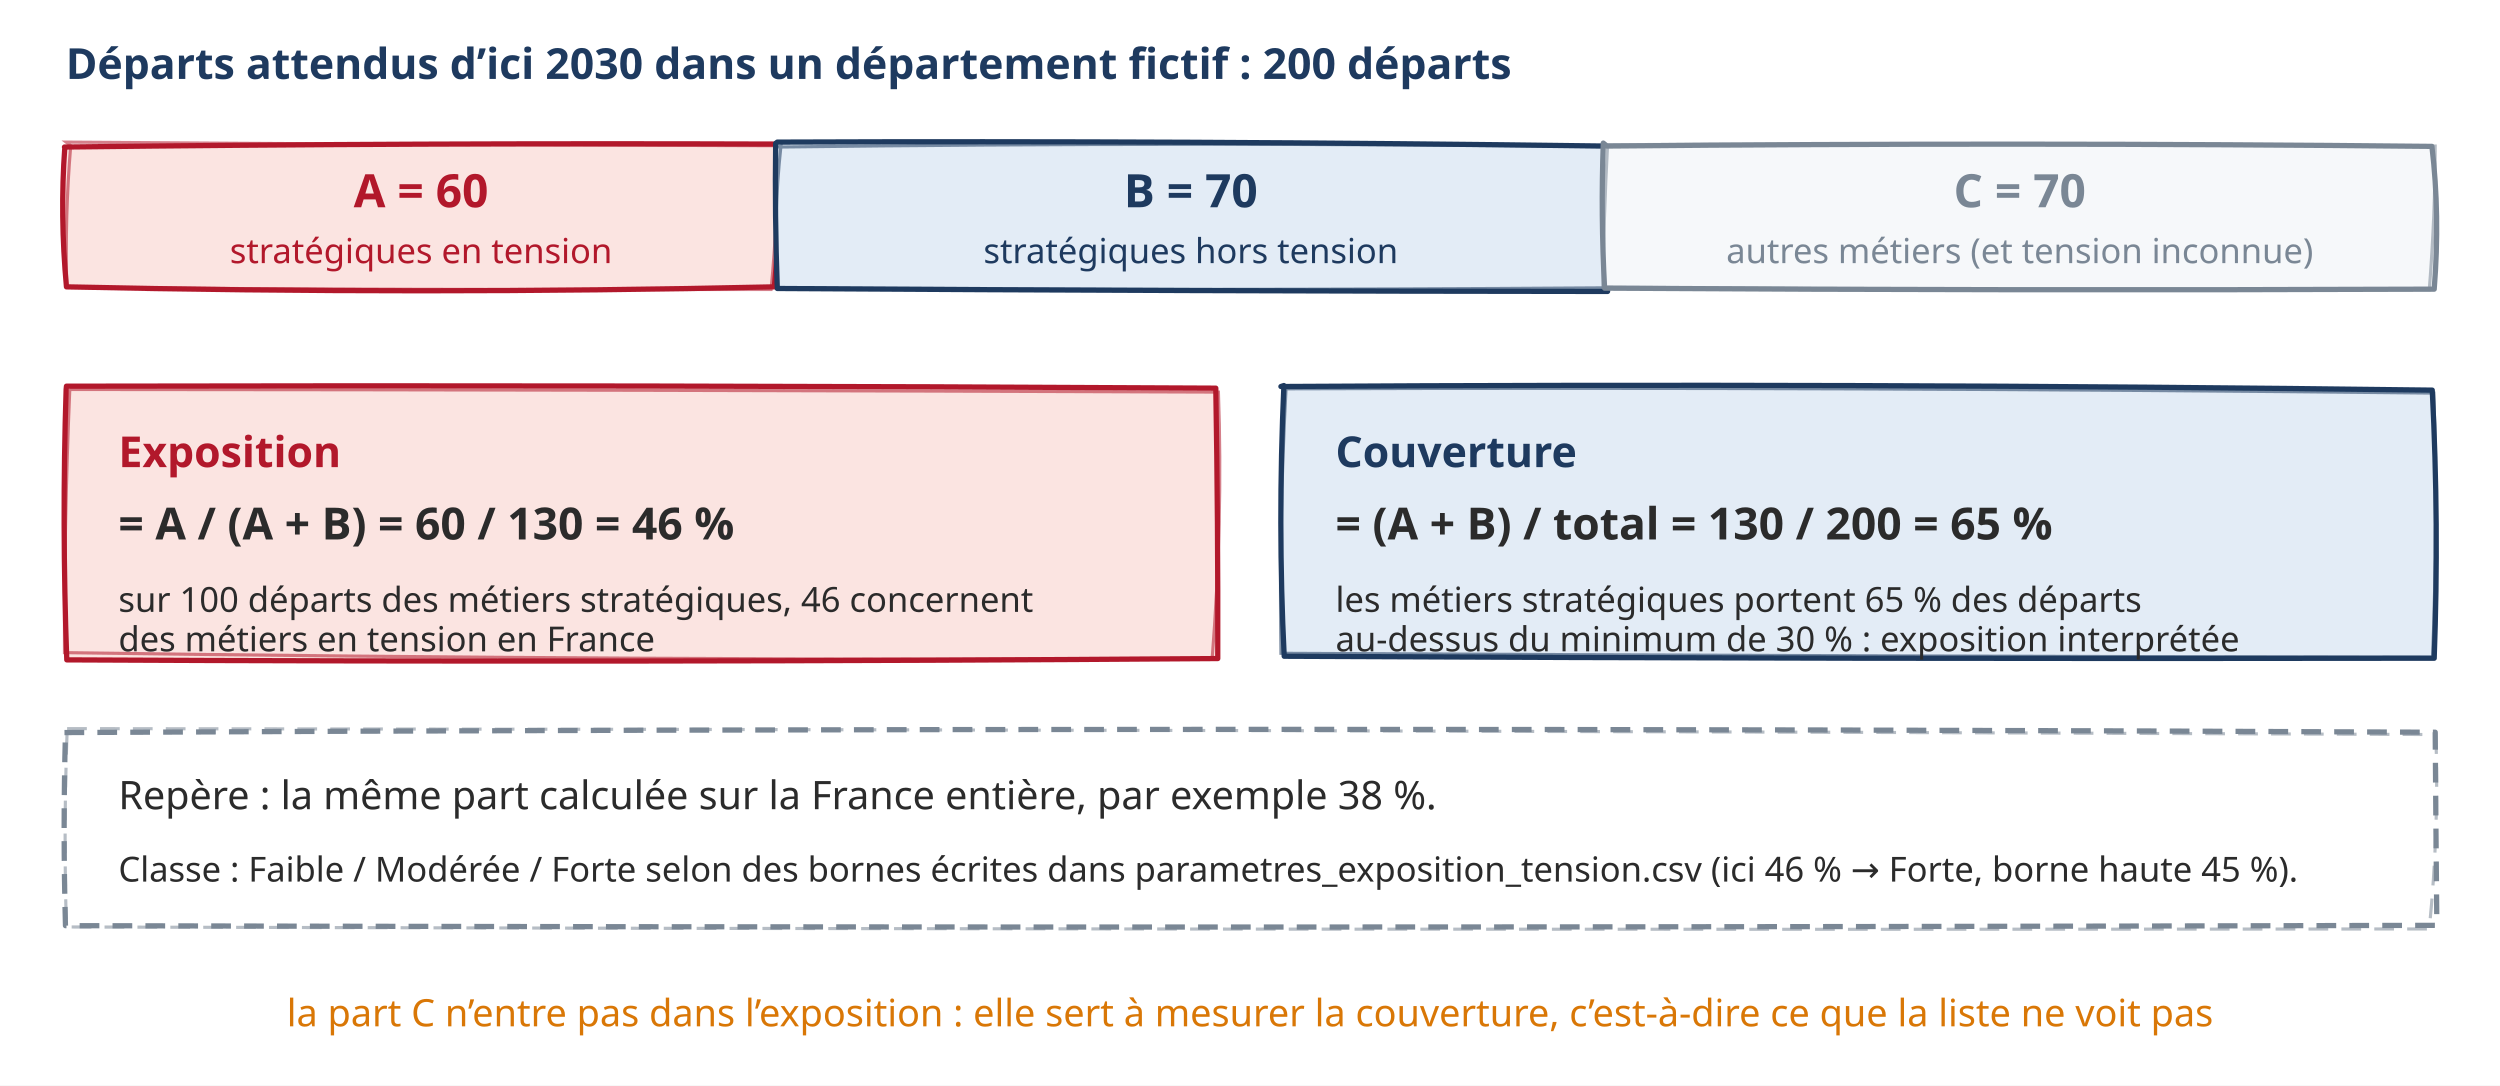
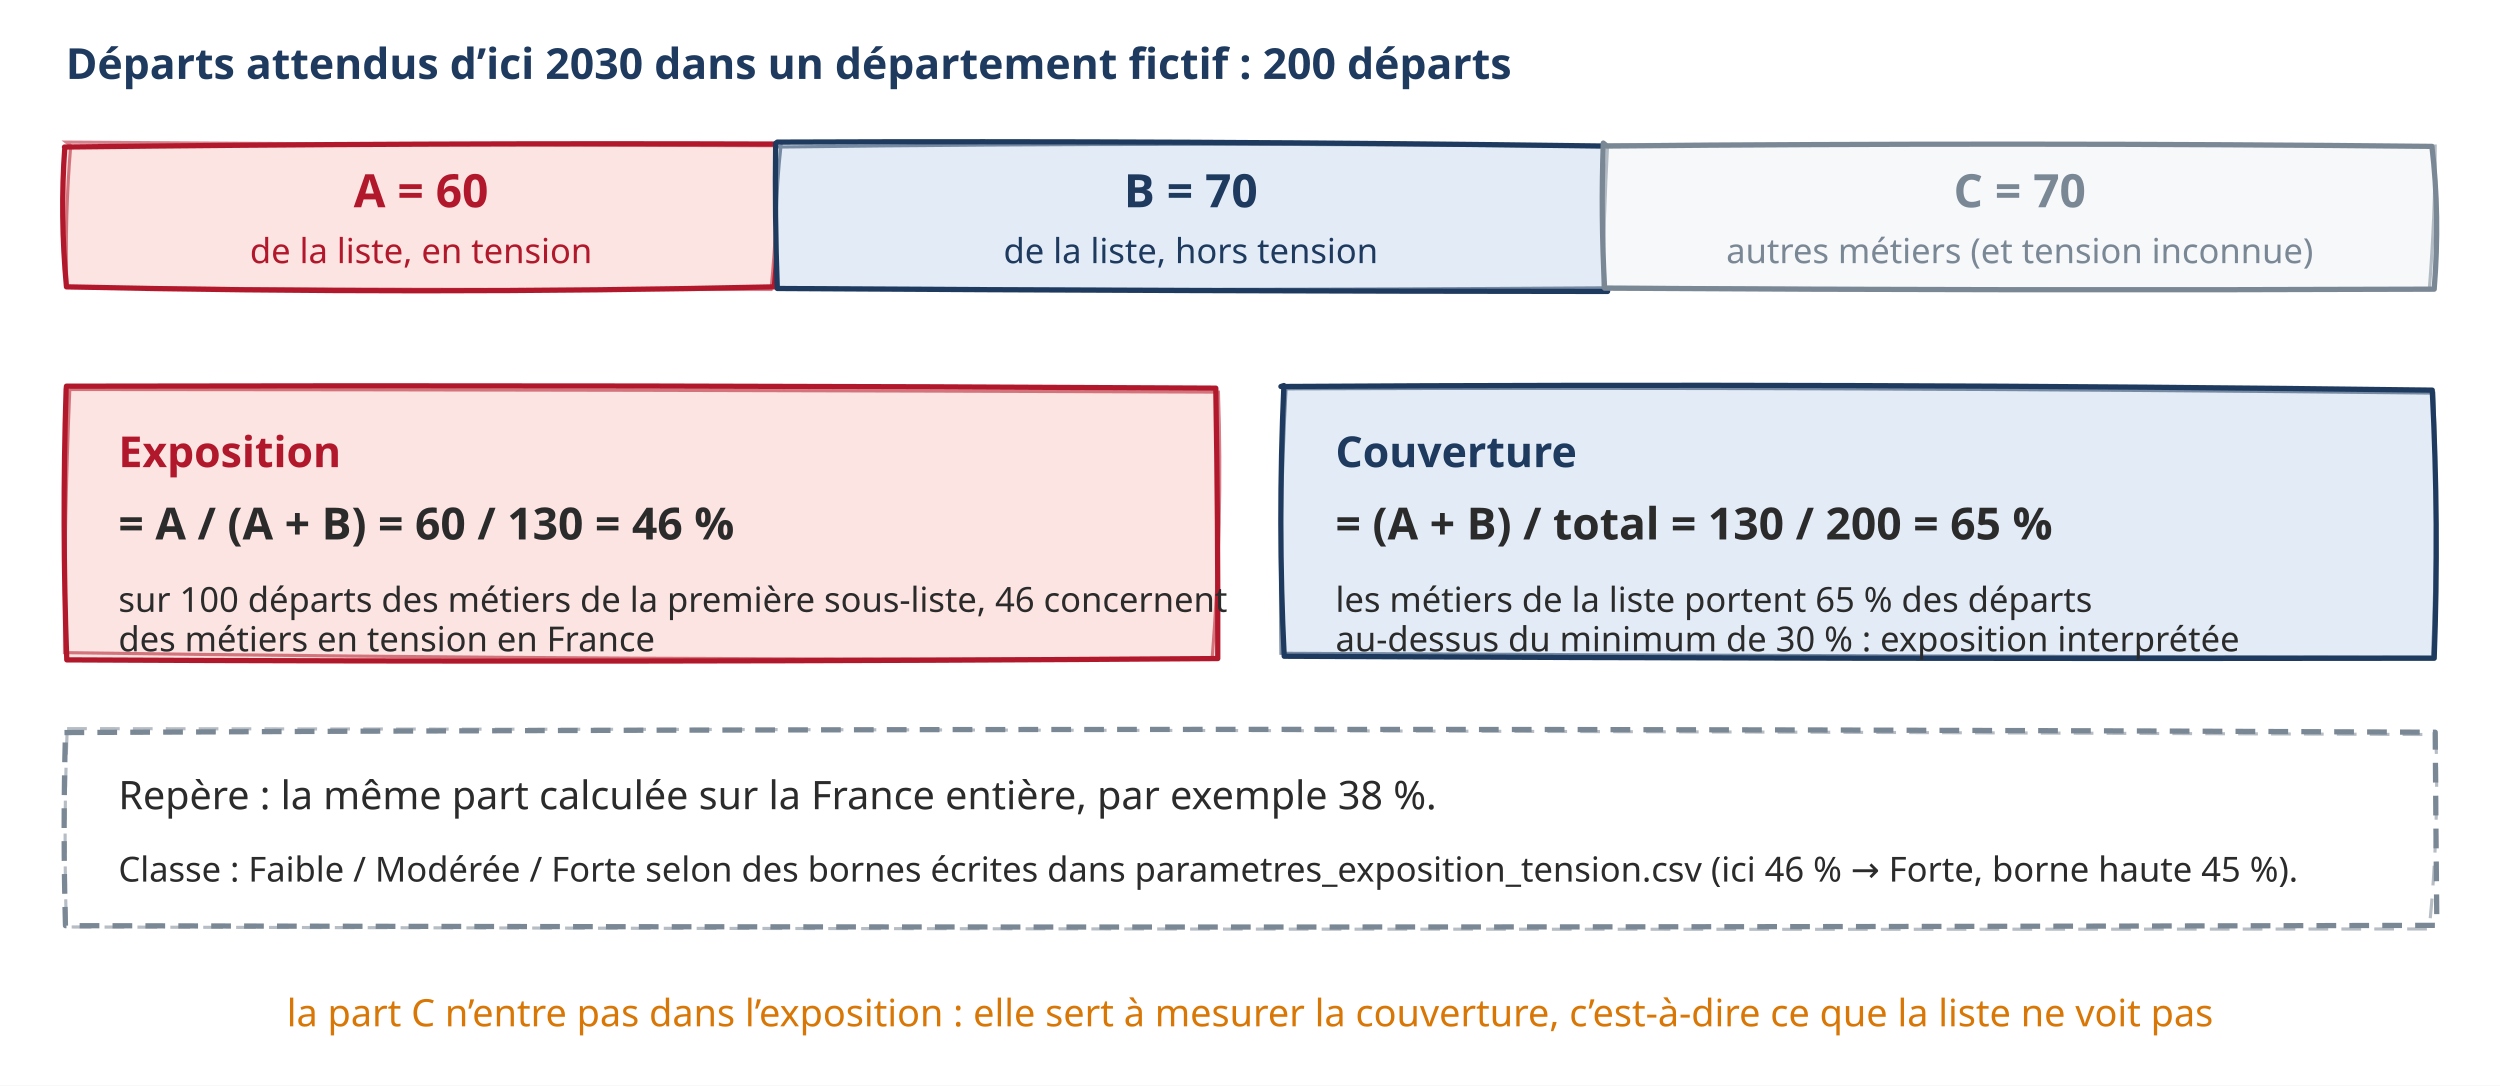
<svg xmlns="http://www.w3.org/2000/svg" width="2280" height="990" viewBox="0 0 760 330" font-family="Happy Monkey, Comic Neue, Humor Sans, sans-serif">
  <rect width="760" height="330" fill="#fff" />
  <text x="20" y="24" font-size="13" fill="#1E3A5F" font-weight="bold">Départs attendus d’ici 2030 dans un département fictif : 200 départs</text>
  <path d="M19.6 44.7 Q127.6 43.4 236.2 43.8 Q237.5 65.4 235.4 87.2 Q128.4 89.6 20.2 87.2 Q18.2 65.5 19.7 44.8 Z" fill="#FBE4E1" stroke="#B2182B" stroke-width="1.6" stroke-linejoin="round" />
  <path d="M20.1 43.2 Q127.6 44.0 236.2 44.3 Q236.6 66.0 234.4 88.0 Q127.2 88.2 20.3 87.4 Q19.7 65.7 21.5 44.3 Z" fill="none" stroke="#B2182B" stroke-width="0.96" opacity=".55" />
  <text x="128" y="63" font-size="14" fill="#B2182B" text-anchor="middle" font-weight="bold">A = 60</text>
-   <text x="128" y="80" font-size="10.5" fill="#B2182B" text-anchor="middle">stratégiques en tension</text>
+   <text x="128" y="80" font-size="10.5" fill="#B2182B" text-anchor="middle">de la liste, en tension</text>
  <path d="M236.3 43.2 Q361.4 42.7 488.0 44.4 Q489.1 66.4 488.7 88.6 Q361.6 88.5 236.3 87.7 Q235.5 65.7 235.8 43.6 Z" fill="#E3ECF6" stroke="#1E3A5F" stroke-width="1.6" stroke-linejoin="round" />
  <path d="M236.6 44.7 Q362.7 43.1 487.7 44.6 Q489.5 66.8 487.5 87.5 Q361.8 88.4 236.1 87.6 Q235.1 65.7 237.4 44.4 Z" fill="none" stroke="#1E3A5F" stroke-width="0.96" opacity=".55" />
  <text x="362" y="63" font-size="14" fill="#1E3A5F" text-anchor="middle" font-weight="bold">B = 70</text>
-   <text x="362" y="80" font-size="10.5" fill="#1E3A5F" text-anchor="middle">stratégiques hors tension</text>
+   <text x="362" y="80" font-size="10.5" fill="#1E3A5F" text-anchor="middle">de la liste, hors tension</text>
  <path d="M488.5 44.4 Q614.3 43.2 739.3 44.5 Q741.8 65.4 740.0 87.9 Q613.8 88.4 487.8 87.6 Q486.6 65.5 487.4 43.5 Z" fill="#F6F8FA" stroke="#7A8795" stroke-width="1.6" stroke-linejoin="round" />
  <path d="M488.5 44.0 Q613.7 43.3 740.3 44.4 Q740.3 65.5 738.5 88.1 Q613.7 88.1 487.3 87.3 Q487.5 66.7 488.7 44.0 Z" fill="none" stroke="#7A8795" stroke-width="0.96" opacity=".55" />
  <text x="614" y="63" font-size="14" fill="#7A8795" text-anchor="middle" font-weight="bold">C = 70</text>
  <text x="614" y="80" font-size="10.5" fill="#7A8795" text-anchor="middle">autres métiers (et tension inconnue)</text>
  <path d="M20.2 117.4 Q195.7 117.0 369.6 118.0 Q370.3 158.4 370.2 200.2 Q194.5 201.5 20.3 200.6 Q18.8 159.3 20.1 118.4 Z" fill="#FBE4E1" stroke="#B2182B" stroke-width="1.6" stroke-linejoin="round" />
  <path d="M21.6 118.4 Q194.8 118.5 370.4 119.2 Q371.8 158.2 368.5 200.2 Q195.8 200.9 19.6 198.4 Q19.5 158.6 21.2 118.7 Z" fill="none" stroke="#B2182B" stroke-width="0.96" opacity=".55" />
  <text x="36" y="142" font-size="13" fill="#B2182B" font-weight="bold">Exposition</text>
  <text x="36" y="164" font-size="13.5" fill="#2B2B2B" font-weight="bold">= A / (A + B) = 60 / 130 = 46 %</text>
-   <text x="36" y="186" font-size="10.5" fill="#2B2B2B">sur 100 départs des métiers stratégiques, 46 concernent</text>
+   <text x="36" y="186" font-size="10.5" fill="#2B2B2B">sur 100 départs des métiers de la première sous-liste, 46 concernent</text>
  <path d="M389.4 117.5 Q565.5 116.4 739.4 118.6 Q741.5 159.5 740.0 200.1 Q565.3 200.4 390.4 199.5 Q388.4 159.5 390.3 117.2 Z" fill="#E3ECF6" stroke="#1E3A5F" stroke-width="1.6" stroke-linejoin="round" />
  <path d="M390.4 118.2 Q564.4 117.6 739.9 119.5 Q741.1 159.0 739.5 199.8 Q564.7 199.5 389.4 198.6 Q388.8 158.6 391.0 117.2 Z" fill="none" stroke="#1E3A5F" stroke-width="0.96" opacity=".55" />
  <text x="406" y="142" font-size="13" fill="#1E3A5F" font-weight="bold">Couverture</text>
  <text x="406" y="164" font-size="13.5" fill="#2B2B2B" font-weight="bold">= (A + B) / total = 130 / 200 = 65 %</text>
-   <text x="406" y="186" font-size="10.5" fill="#2B2B2B">les métiers stratégiques portent 65 % des départs</text>
+   <text x="406" y="186" font-size="10.5" fill="#2B2B2B">les métiers de la liste portent 65 % des départs</text>
  <text x="36" y="198" font-size="10.5" fill="#2B2B2B">des métiers en tension en France</text>
  <text x="406" y="198" font-size="10.5" fill="#2B2B2B">au-dessus du minimum de 30 % : exposition interprétée</text>
  <path d="M19.6 222.7 Q379.8 220.8 740.3 222.6 Q740.5 251.4 740.8 281.3 Q380.5 282.3 19.9 281.4 Q19.1 252.2 19.9 222.7 Z" fill="#fff" stroke="#7A8795" stroke-width="1.6" stroke-linejoin="round" stroke-dasharray="6 4" />
  <path d="M20.4 221.5 Q380.0 221.8 740.5 223.3 Q741.5 252.3 738.5 282.4 Q379.6 282.8 20.2 281.8 Q19.3 252.7 20.4 222.4 Z" fill="none" stroke="#7A8795" stroke-width="0.96" opacity=".55" stroke-dasharray="6 4" />
  <text x="36" y="246" font-size="12" fill="#2B2B2B">Repère : la même part calculée sur la France entière, par exemple 38 %.</text>
  <text x="36" y="268" font-size="10.5" fill="#2B2B2B">Classe : Faible / Modérée / Forte selon des bornes écrites dans parametres_exposition_tension.csv (ici 46 % → Forte, borne haute 45 %).</text>
  <text x="380" y="312" font-size="11.5" fill="#D97706" text-anchor="middle">la part C n’entre pas dans l’exposition : elle sert à mesurer la couverture, c’est-à-dire ce que la liste ne voit pas</text>
</svg>
